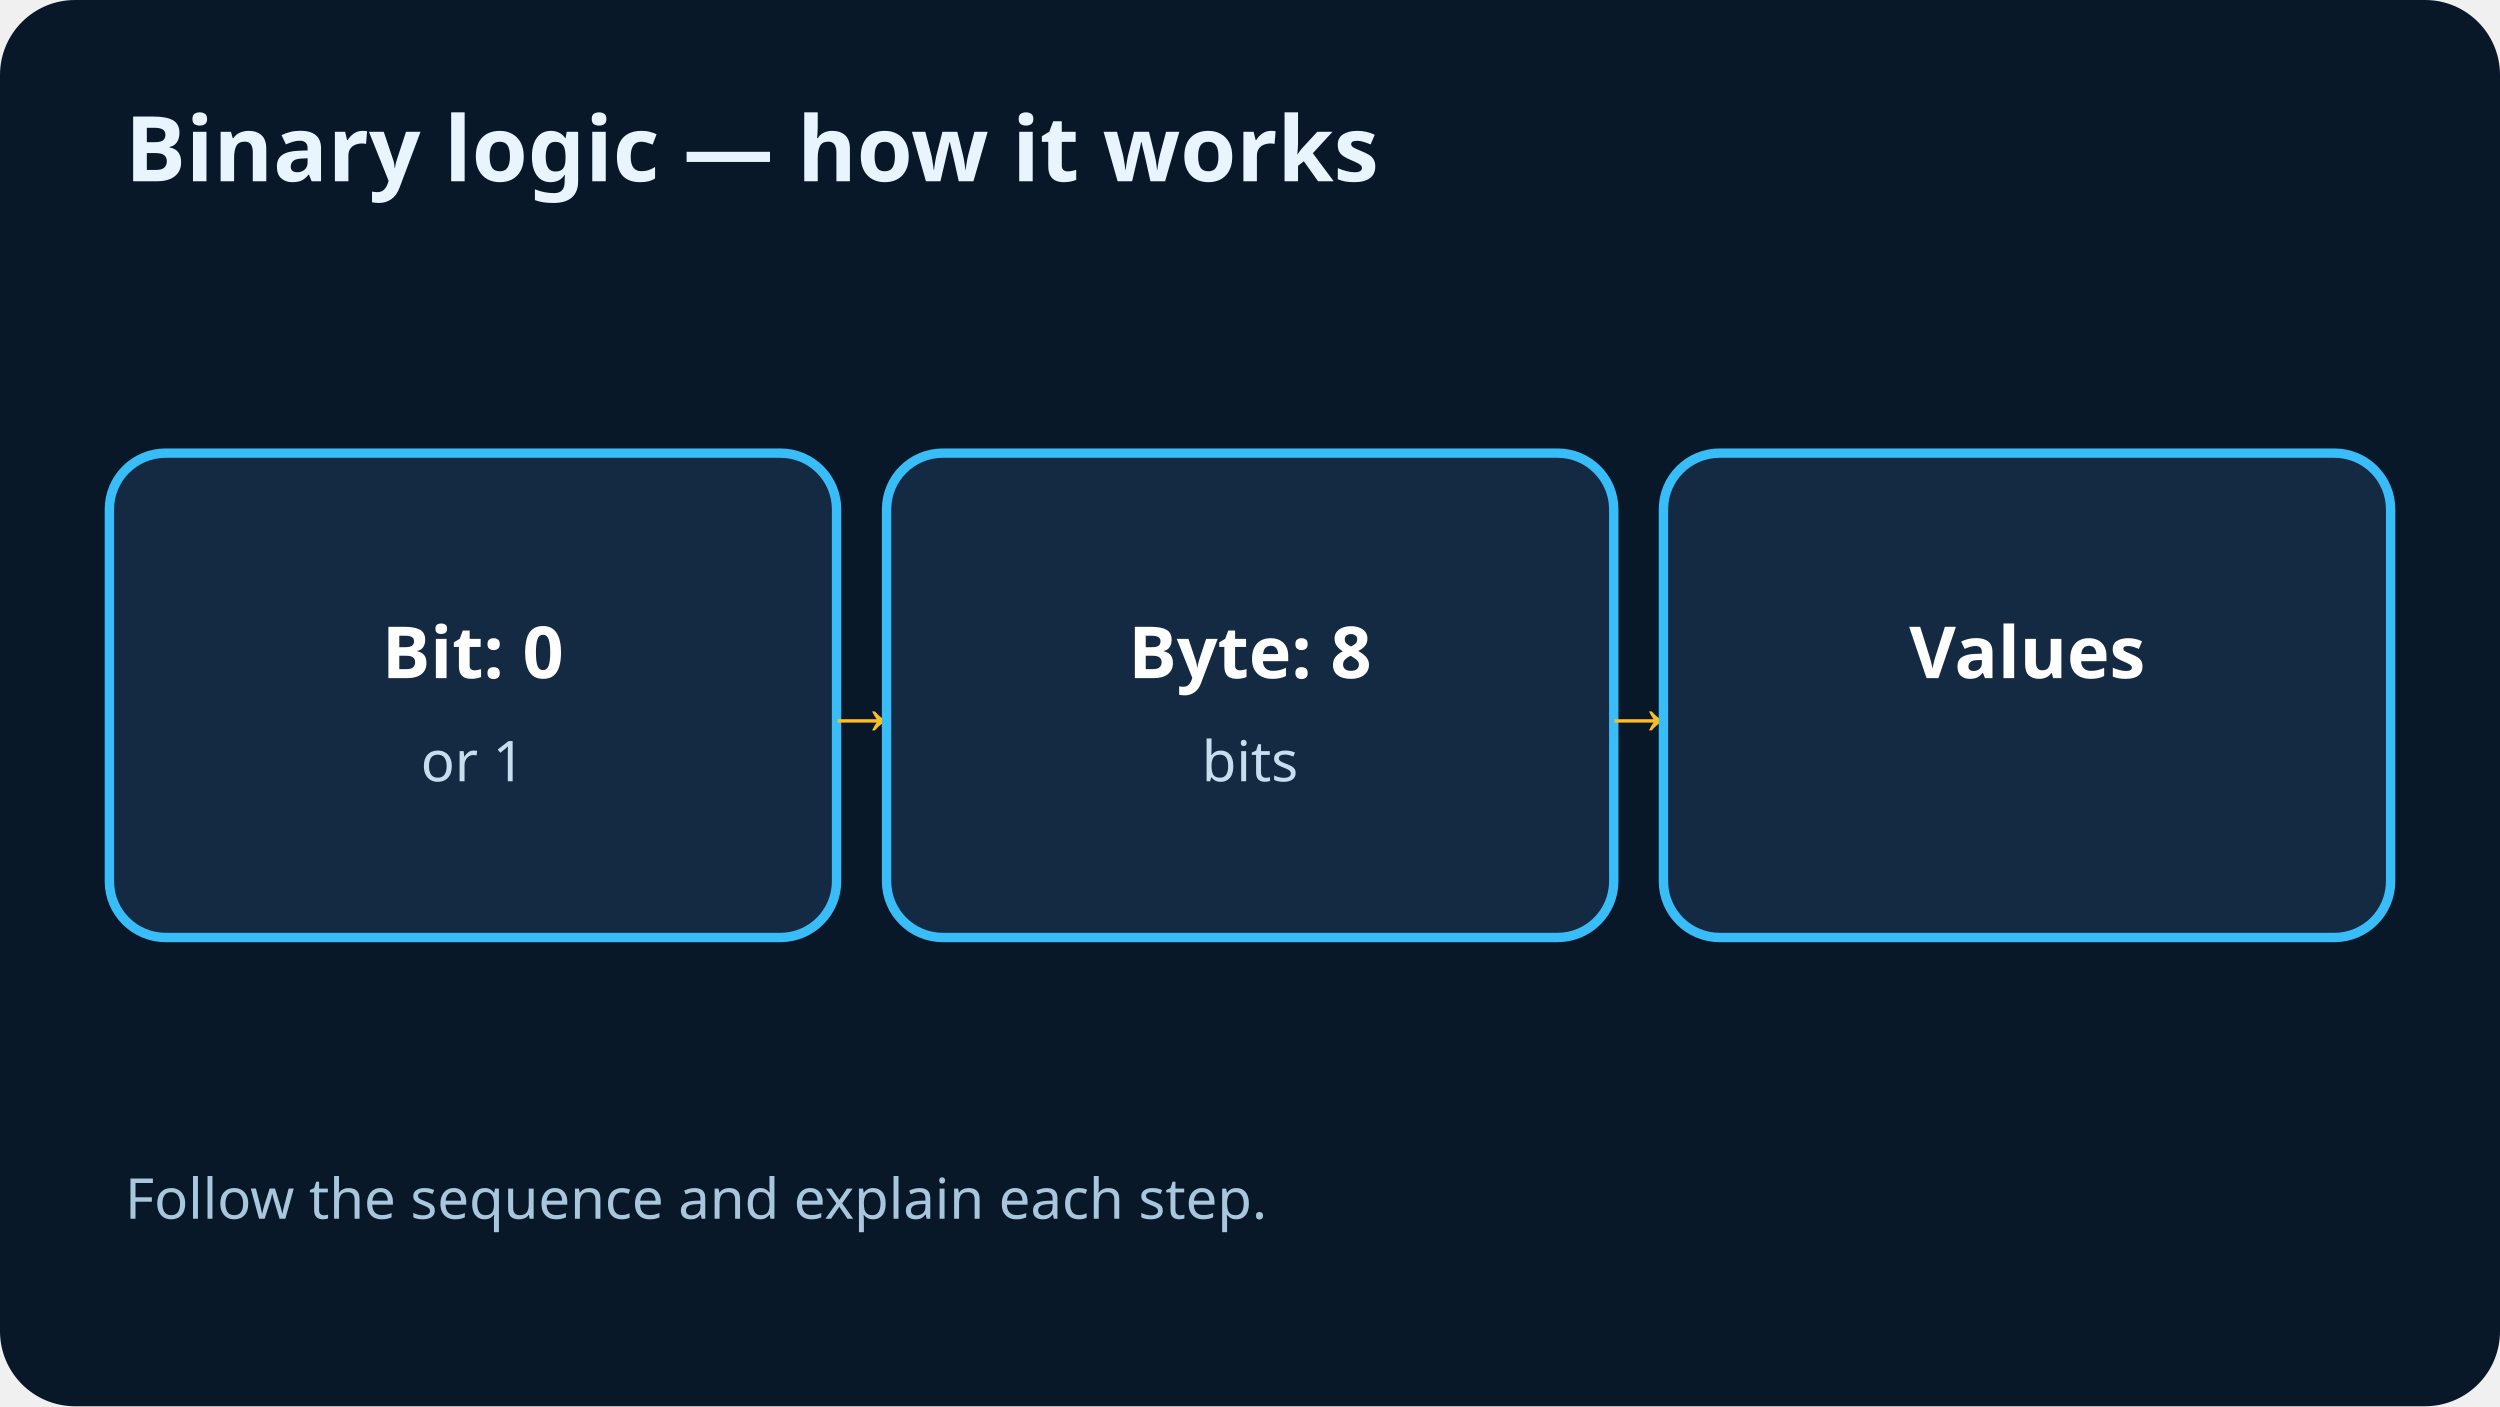
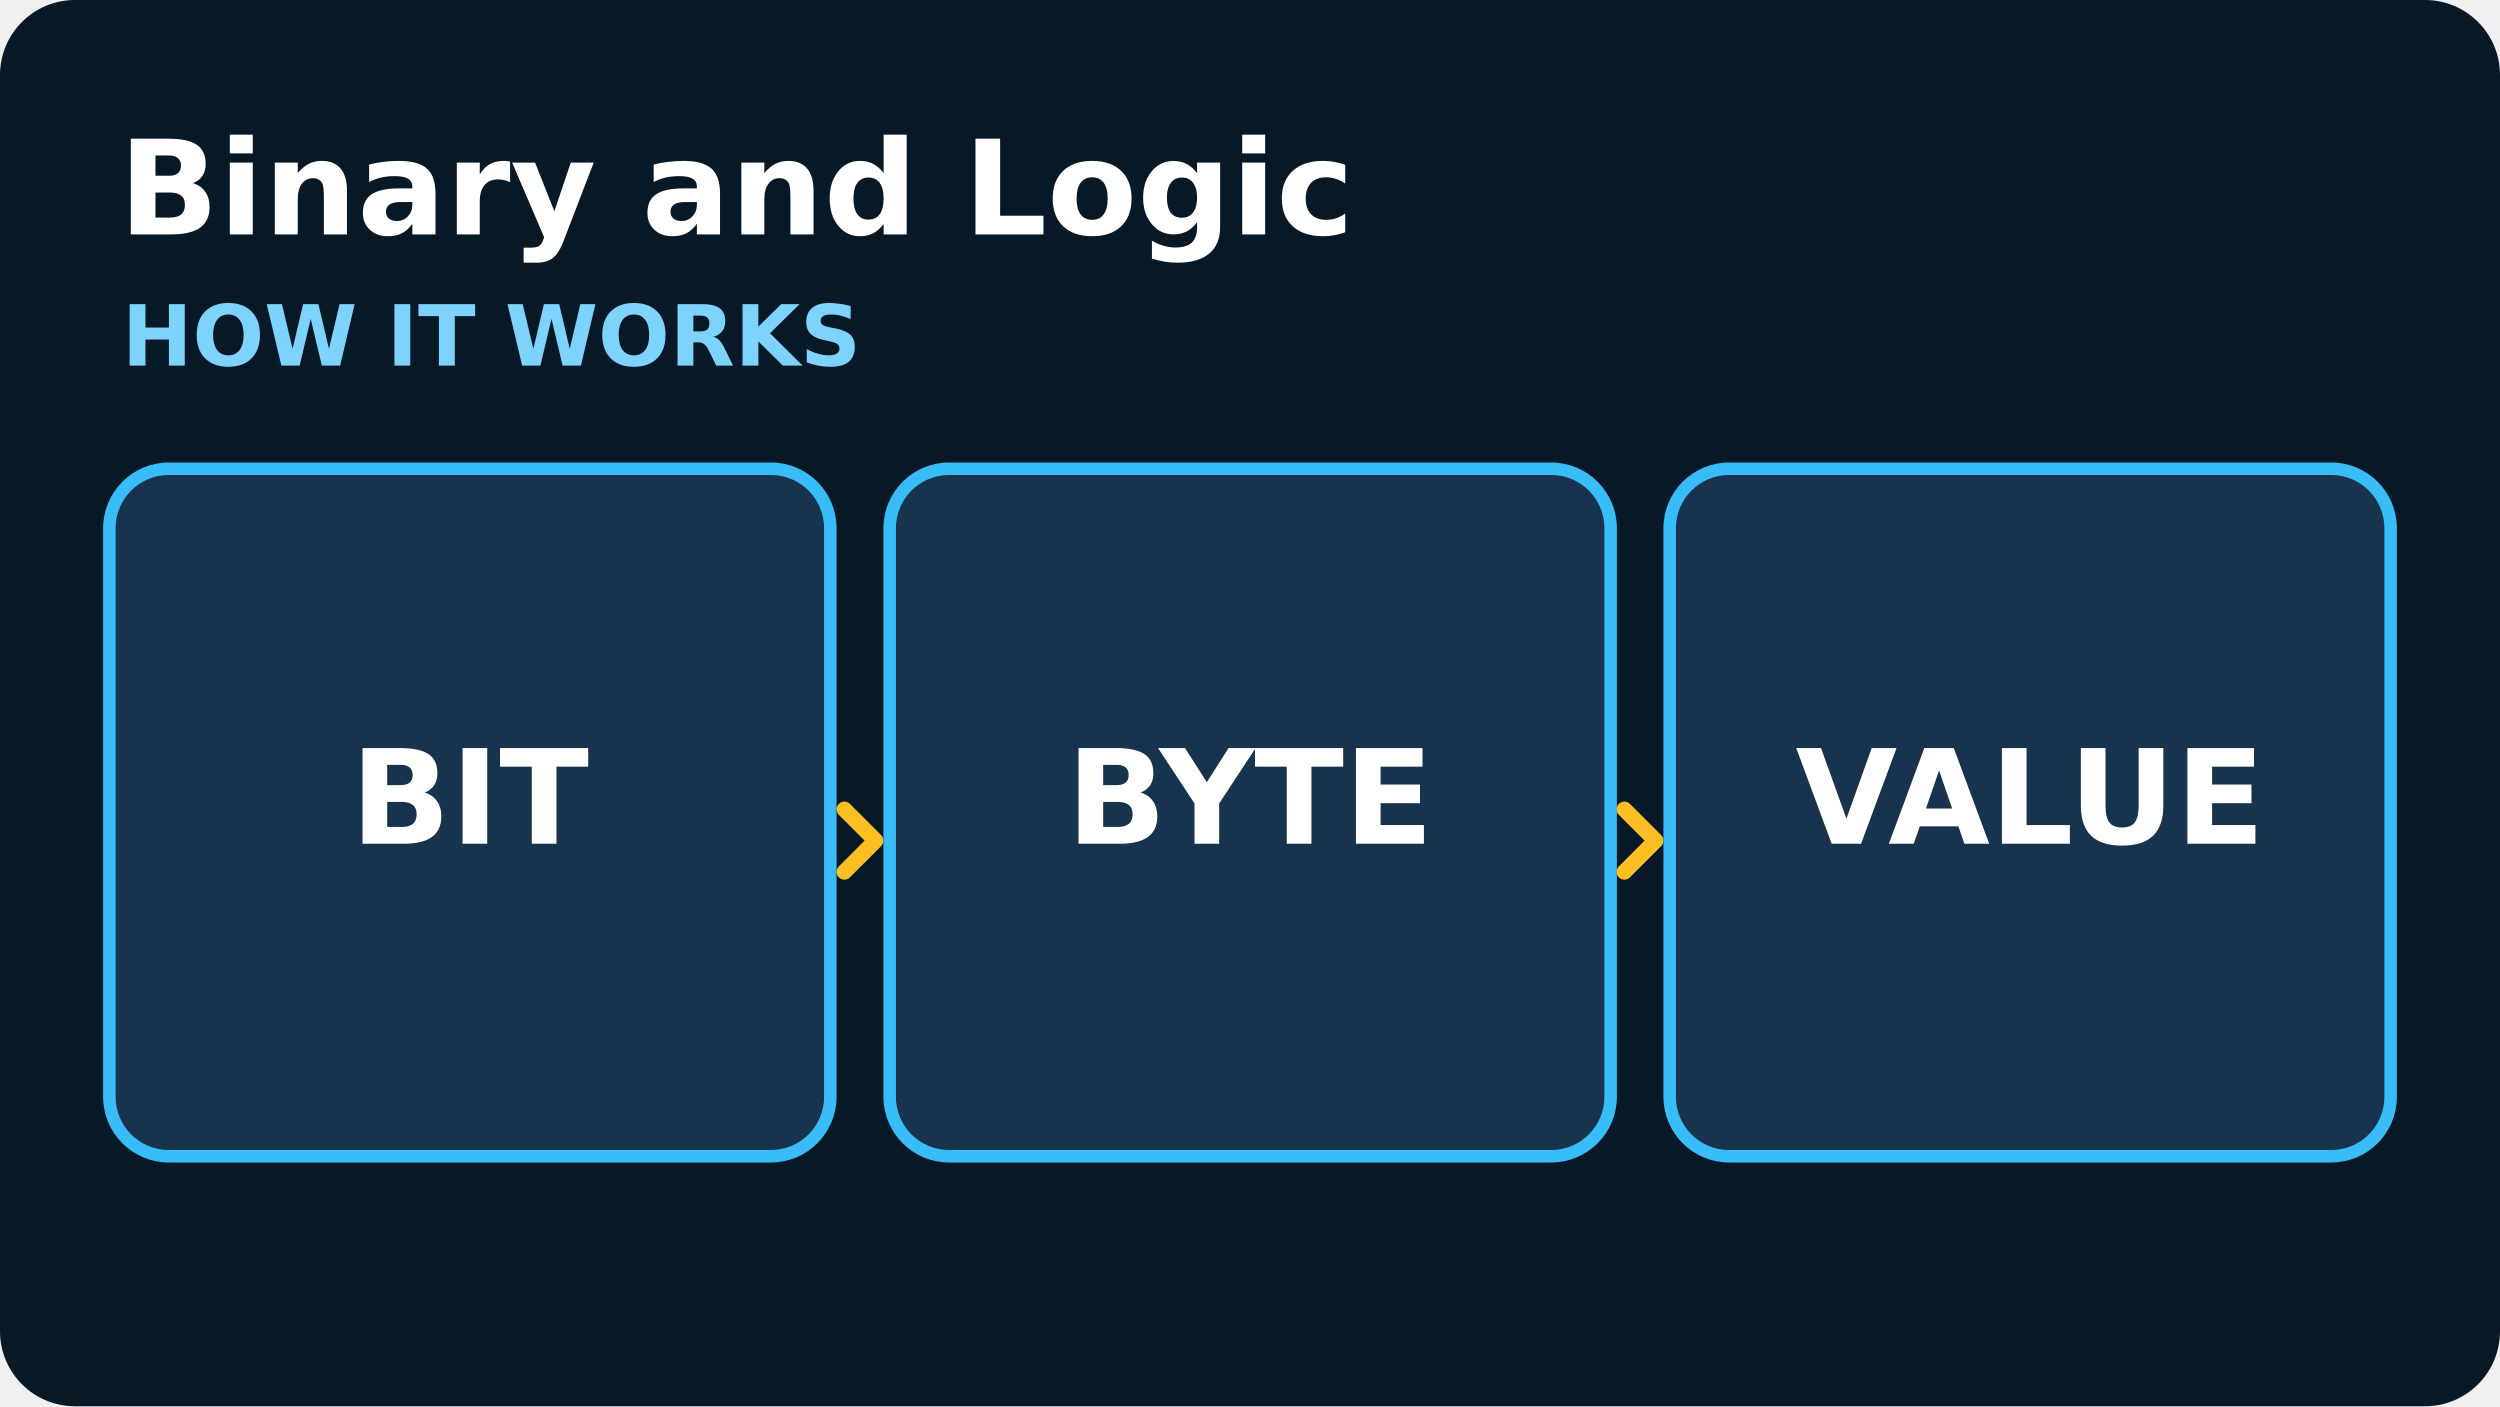
- <svg xmlns="http://www.w3.org/2000/svg" viewBox="0 0 800 450" role="img" aria-label="Binary logic diagram">
-   <rect width="800" height="450" rx="24" fill="#091829" />
-   <text x="40" y="58" fill="#e8f5ff" font-size="29" font-family="system-ui" font-weight="bold">Binary logic — how it works</text>
-   <rect x="35.0" y="145" width="232.7" height="155" rx="18" fill="#132a42" stroke="#39bdf8" stroke-width="3" />
-   <text x="151.3" y="217" text-anchor="middle" fill="white" font-family="system-ui" font-weight="bold" font-size="23">Bit: 0</text>
-   <text x="151.3" y="250" text-anchor="middle" fill="#c8def0" font-family="system-ui" font-size="18">or 1</text>
-   <text x="275.7" y="235" text-anchor="middle" fill="#fbbf24" font-size="26">→</text>
-   <rect x="283.7" y="145" width="232.7" height="155" rx="18" fill="#132a42" stroke="#39bdf8" stroke-width="3" />
-   <text x="400.0" y="217" text-anchor="middle" fill="white" font-family="system-ui" font-weight="bold" font-size="23">Byte: 8</text>
-   <text x="400.0" y="250" text-anchor="middle" fill="#c8def0" font-family="system-ui" font-size="18">bits</text>
-   <text x="524.3" y="235" text-anchor="middle" fill="#fbbf24" font-size="26">→</text>
-   <rect x="532.3" y="145" width="232.7" height="155" rx="18" fill="#132a42" stroke="#39bdf8" stroke-width="3" />
-   <text x="648.7" y="217" text-anchor="middle" fill="white" font-family="system-ui" font-weight="bold" font-size="23">Values</text>
-   <text x="40" y="390" fill="#a8c7dd" font-family="system-ui" font-size="18">Follow the sequence and explain each step.</text>
+ <svg xmlns="http://www.w3.org/2000/svg" viewBox="0 0 800 450" role="img" aria-label="Binary and Logic how it works">
+   <rect width="800" height="450" rx="24" fill="#071827" />
+   <text x="38" y="75" fill="#ffffff" font-size="42" font-family="DejaVu Sans,Arial,sans-serif" font-weight="bold">Binary and Logic</text>
+   <text x="39" y="117" fill="#7dd3fc" font-size="27" font-family="DejaVu Sans,Arial,sans-serif" font-weight="bold">HOW IT WORKS</text>
+   <rect x="35.0" y="150" width="230.7" height="220" rx="19" fill="#17334d" stroke="#38bdf8" stroke-width="4" />
+   <text x="150.3" y="270" text-anchor="middle" fill="#ffffff" font-family="DejaVu Sans,Arial,sans-serif" font-weight="bold" font-size="42">BIT</text>
+   <path d="M 270.2 259 L 280.2 269 L 270.2 279" fill="none" stroke="#fbbf24" stroke-width="5" stroke-linecap="round" stroke-linejoin="round" />
+   <rect x="284.7" y="150" width="230.7" height="220" rx="19" fill="#17334d" stroke="#38bdf8" stroke-width="4" />
+   <text x="400.0" y="270" text-anchor="middle" fill="#ffffff" font-family="DejaVu Sans,Arial,sans-serif" font-weight="bold" font-size="42">BYTE</text>
+   <path d="M 519.8 259 L 529.8 269 L 519.8 279" fill="none" stroke="#fbbf24" stroke-width="5" stroke-linecap="round" stroke-linejoin="round" />
+   <rect x="534.3" y="150" width="230.7" height="220" rx="19" fill="#17334d" stroke="#38bdf8" stroke-width="4" />
+   <text x="649.7" y="270" text-anchor="middle" fill="#ffffff" font-family="DejaVu Sans,Arial,sans-serif" font-weight="bold" font-size="42">VALUE</text>
</svg>
